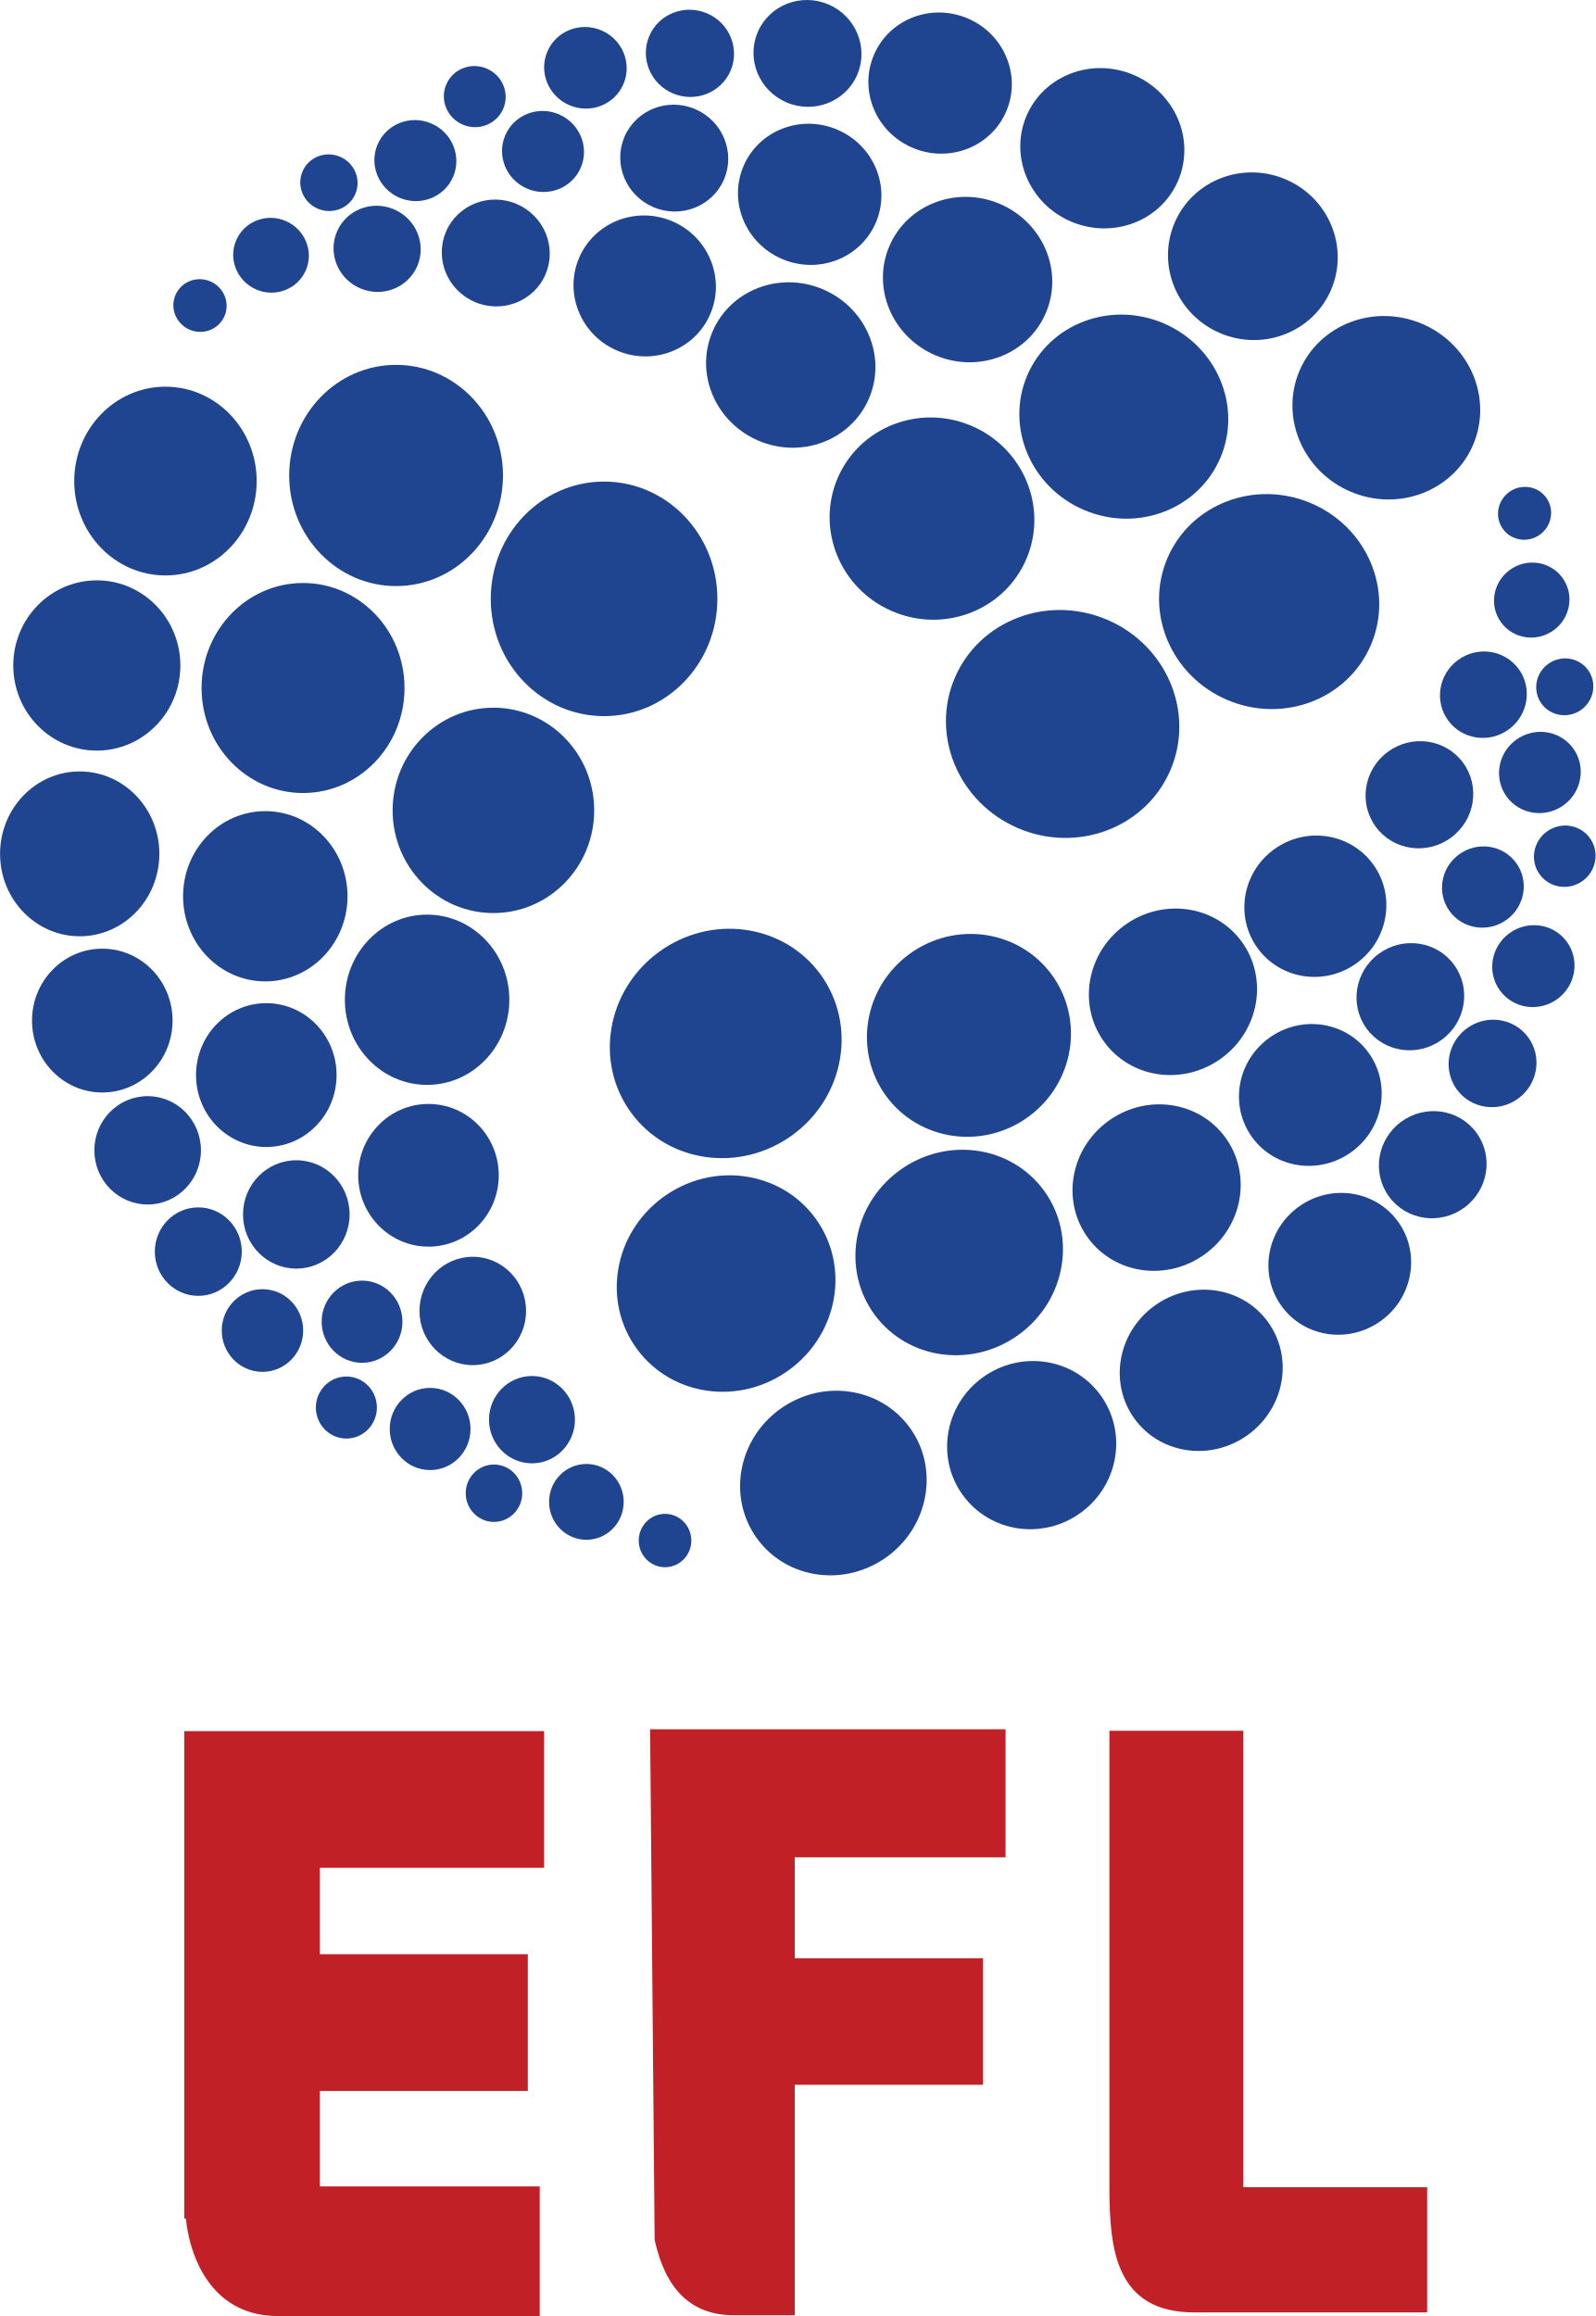
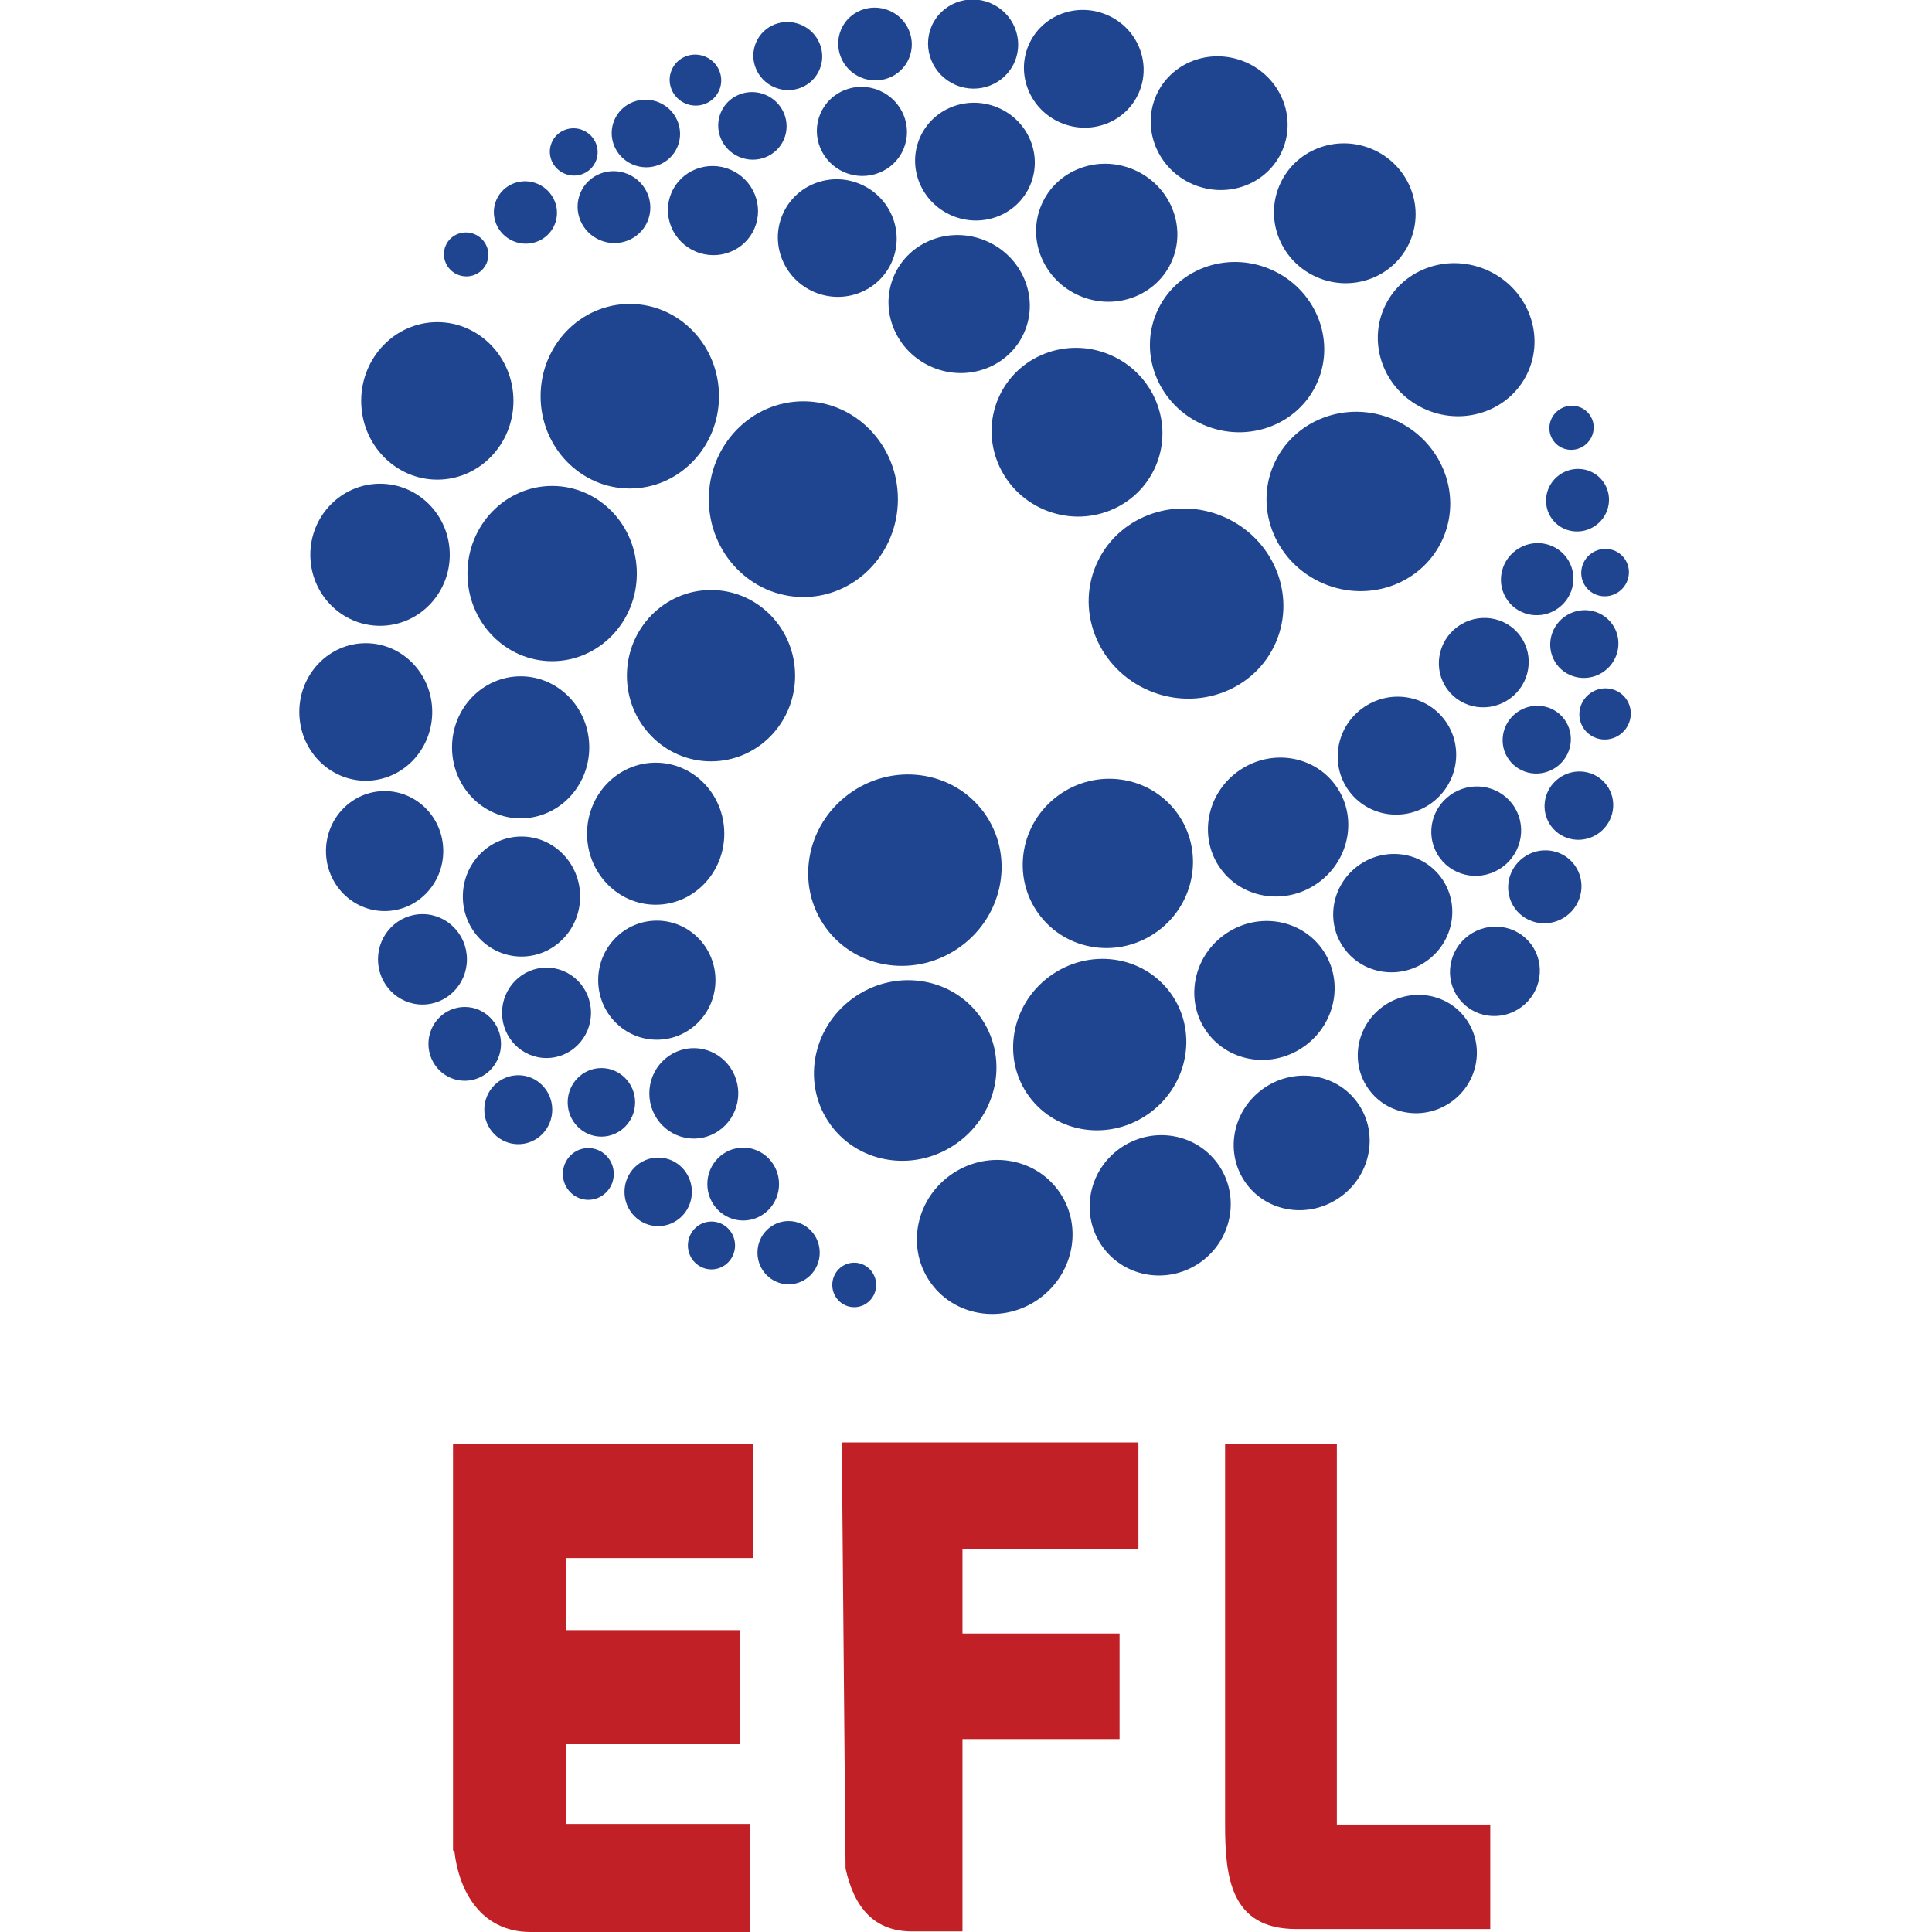
- <svg xmlns="http://www.w3.org/2000/svg" id="Layer_2" data-name="Layer 2" viewBox="0 0 253.63 368.1">
-   <defs>
-     <style>
-       .cls-1 {
-         fill: #1f4490;
-       }
- 
-       .cls-1, .cls-2 {
-         stroke-width: 0px;
-       }
- 
-       .cls-2 {
-         fill: #c12126;
-       }
-     </style>
-   </defs>
-   <g id="Layer_1-2" data-name="Layer 1">
+ <svg xmlns="http://www.w3.org/2000/svg" width="368" height="368" viewBox="0 0 368 368">
+   <g id="Layer1-2">
    <g id="g3297">
      <g id="g3044">
-         <path id="path2995" class="cls-1" d="M40.8,76.46c0,8.28-6.49,15-14.5,15s-14.5-6.72-14.5-15,6.49-15,14.5-15,14.5,6.72,14.5,15Z" />
-         <path id="path2998" class="cls-1" d="M79.95,75.57c0,9.71-7.61,17.58-16.99,17.58s-16.99-7.87-16.99-17.58,7.61-17.58,16.99-17.58,16.99,7.87,16.99,17.58Z" />
-         <path id="path3000" class="cls-1" d="M114.03,95.18c0,10.29-8.06,18.64-18.01,18.64s-18.01-8.34-18.01-18.64,8.06-18.64,18.01-18.64,18.01,8.34,18.01,18.64Z" />
-         <path id="path3002" class="cls-1" d="M64.3,109.35c0,9.22-7.22,16.69-16.13,16.69s-16.13-7.47-16.13-16.69,7.22-16.69,16.13-16.69,16.13,7.47,16.13,16.69Z" />
-         <path id="path3004" class="cls-1" d="M28.67,105.77c0,7.47-5.95,13.53-13.28,13.53s-13.28-6.06-13.28-13.53,5.95-13.53,13.28-13.53,13.28,6.06,13.28,13.53Z" />
-         <path id="path3006" class="cls-1" d="M94.45,128.8c0,9.01-7.17,16.32-16.02,16.32s-16.02-7.31-16.02-16.32,7.17-16.32,16.02-16.32,16.02,7.31,16.02,16.32Z" />
-         <path id="path3008" class="cls-1" d="M25.33,135.71c0,7.24-5.67,13.1-12.66,13.1s-12.66-5.87-12.66-13.1,5.67-13.1,12.66-13.1,12.66,5.87,12.66,13.1Z" />
-         <path id="path3010" class="cls-1" d="M55.24,142.45c0,7.47-5.85,13.53-13.07,13.53s-13.07-6.06-13.07-13.53,5.85-13.53,13.07-13.53,13.07,6.06,13.07,13.53Z" />
-         <path id="path3012" class="cls-1" d="M80.96,158.9c0,7.47-5.85,13.53-13.07,13.53s-13.07-6.06-13.07-13.53,5.85-13.53,13.07-13.53,13.07,6.06,13.07,13.53Z" />
-         <path id="path3014" class="cls-1" d="M79.28,186.8c0,6.27-5,11.34-11.17,11.34s-11.17-5.08-11.17-11.34,5-11.34,11.17-11.34,11.17,5.08,11.17,11.34Z" />
-         <path id="path3016" class="cls-1" d="M53.5,170.87c0,6.31-5,11.43-11.17,11.43s-11.17-5.12-11.17-11.43,5-11.43,11.17-11.43,11.17,5.12,11.17,11.43Z" />
-         <path id="path3018" class="cls-1" d="M27.43,162.21c0,6.31-5,11.43-11.17,11.43s-11.17-5.12-11.17-11.43,5-11.43,11.17-11.43,11.17,5.12,11.17,11.43Z" />
-         <path id="path3020" class="cls-1" d="M31.94,182.83c0,4.75-3.79,8.61-8.47,8.61s-8.47-3.85-8.47-8.61,3.79-8.61,8.47-8.61,8.47,3.85,8.47,8.61Z" />
-         <path id="path3022" class="cls-1" d="M55.57,193.02c0,4.75-3.79,8.61-8.47,8.61s-8.47-3.85-8.47-8.61,3.79-8.61,8.47-8.61,8.47,3.85,8.47,8.61Z" />
-         <path id="path3024" class="cls-1" d="M38.43,198.93c0,3.88-3.09,7.03-6.91,7.03s-6.91-3.15-6.91-7.03,3.09-7.03,6.91-7.03,6.91,3.15,6.91,7.03Z" />
-         <path id="path3026" class="cls-1" d="M48.19,211.47c0,3.63-2.9,6.57-6.47,6.57s-6.47-2.94-6.47-6.57,2.9-6.57,6.47-6.57,6.47,2.94,6.47,6.57Z" />
-         <path id="path3028" class="cls-1" d="M63.97,210.07c0,3.61-2.88,6.53-6.42,6.53s-6.42-2.92-6.42-6.53,2.88-6.53,6.42-6.53,6.42,2.92,6.42,6.53Z" />
-         <path id="path3030" class="cls-1" d="M83.62,208.36c0,4.75-3.79,8.61-8.47,8.61s-8.47-3.85-8.47-8.61,3.79-8.61,8.47-8.61,8.47,3.85,8.47,8.61Z" />
-         <path id="path3032" class="cls-1" d="M74.79,227.12c0,3.61-2.88,6.53-6.42,6.53s-6.42-2.92-6.42-6.53,2.88-6.53,6.42-6.53,6.42,2.92,6.42,6.53Z" />
-         <path id="path3034" class="cls-1" d="M91.39,225.64c0,3.83-3.06,6.94-6.83,6.94s-6.83-3.11-6.83-6.94,3.06-6.94,6.83-6.94,6.83,3.11,6.83,6.94Z" />
-         <path id="path3036" class="cls-1" d="M59.91,223.71c0,2.72-2.17,4.93-4.85,4.93s-4.85-2.21-4.85-4.93,2.17-4.93,4.85-4.93,4.85,2.21,4.85,4.93Z" />
-         <path id="path3038" class="cls-1" d="M83.01,237.33c0,2.52-2.01,4.56-4.49,4.56s-4.49-2.04-4.49-4.56,2.01-4.56,4.49-4.56,4.49,2.04,4.49,4.56Z" />
-         <path id="path3040" class="cls-1" d="M99.14,238.7c0,3.33-2.65,6.03-5.93,6.03s-5.93-2.7-5.93-6.03,2.65-6.02,5.93-6.02,5.93,2.7,5.93,6.02Z" />
-         <path id="path3042" class="cls-1" d="M109.89,244.85c0,2.34-1.87,4.24-4.18,4.24s-4.18-1.9-4.18-4.24,1.87-4.24,4.18-4.24,4.18,1.9,4.18,4.24Z" />
+         <path id="path2995" fill="#1f4490" stroke="none" d="M 97.8 76.36 C 97.8 84.64 91.31 91.36 83.3 91.36 C 75.29 91.36 68.8 84.64 68.8 76.36 C 68.8 68.08 75.29 61.36 83.3 61.36 C 91.31 61.36 97.8 68.08 97.8 76.36 Z" />
+         <path id="path2998" fill="#1f4490" stroke="none" d="M 136.95 75.47 C 136.95 85.18 129.34 93.05 119.96 93.05 C 110.58 93.05 102.97 85.18 102.97 75.47 C 102.97 65.76 110.58 57.89 119.96 57.89 C 129.34 57.89 136.95 65.76 136.95 75.47 Z" />
+         <path id="path3000" fill="#1f4490" stroke="none" d="M 171.03 95.08 C 171.03 105.37 162.97 113.72 153.02 113.72 C 143.07 113.72 135.01 105.38 135.01 95.08 C 135.01 84.78 143.07 76.44 153.02 76.44 C 162.97 76.44 171.03 84.78 171.03 95.08 Z" />
+         <path id="path3002" fill="#1f4490" stroke="none" d="M 121.3 109.25 C 121.3 118.47 114.08 125.94 105.17 125.94 C 96.26 125.94 89.04 118.47 89.04 109.25 C 89.04 100.03 96.26 92.56 105.17 92.56 C 114.08 92.56 121.3 100.03 121.3 109.25 Z" />
+         <path id="path3004" fill="#1f4490" stroke="none" d="M 85.67 105.67 C 85.67 113.14 79.72 119.2 72.39 119.2 C 65.06 119.2 59.11 113.14 59.11 105.67 C 59.11 98.2 65.06 92.14 72.39 92.14 C 79.72 92.14 85.67 98.2 85.67 105.67 Z" />
+         <path id="path3006" fill="#1f4490" stroke="none" d="M 151.45 128.7 C 151.45 137.71 144.28 145.02 135.43 145.02 C 126.58 145.02 119.41 137.71 119.41 128.7 C 119.41 119.69 126.58 112.38 135.43 112.38 C 144.28 112.38 151.45 119.69 151.45 128.7 Z" />
+         <path id="path3008" fill="#1f4490" stroke="none" d="M 82.33 135.61 C 82.33 142.85 76.66 148.71 69.67 148.71 C 62.68 148.71 57.01 142.84 57.01 135.61 C 57.01 128.38 62.68 122.51 69.67 122.51 C 76.66 122.51 82.33 128.38 82.33 135.61 Z" />
+         <path id="path3010" fill="#1f4490" stroke="none" d="M 112.24 142.35 C 112.24 149.82 106.39 155.88 99.17 155.88 C 91.95 155.88 86.1 149.82 86.1 142.35 C 86.1 134.88 91.95 128.82 99.17 128.82 C 106.39 128.82 112.24 134.88 112.24 142.35 Z" />
+         <path id="path3012" fill="#1f4490" stroke="none" d="M 137.96 158.8 C 137.96 166.27 132.11 172.33 124.89 172.33 C 117.67 172.33 111.82 166.27 111.82 158.8 C 111.82 151.33 117.67 145.27 124.89 145.27 C 132.11 145.27 137.96 151.33 137.96 158.8 Z" />
+         <path id="path3014" fill="#1f4490" stroke="none" d="M 136.28 186.7 C 136.28 192.97 131.28 198.04 125.11 198.04 C 118.94 198.04 113.94 192.96 113.94 186.7 C 113.94 180.44 118.94 175.36 125.11 175.36 C 131.28 175.36 136.28 180.44 136.28 186.7 Z" />
+         <path id="path3016" fill="#1f4490" stroke="none" d="M 110.5 170.77 C 110.5 177.08 105.5 182.2 99.33 182.2 C 93.16 182.2 88.16 177.08 88.16 170.77 C 88.16 164.46 93.16 159.34 99.33 159.34 C 105.5 159.34 110.5 164.46 110.5 170.77 Z" />
+         <path id="path3018" fill="#1f4490" stroke="none" d="M 84.43 162.11 C 84.43 168.42 79.43 173.54 73.26 173.54 C 67.09 173.54 62.09 168.42 62.09 162.11 C 62.09 155.8 67.09 150.68 73.26 150.68 C 79.43 150.68 84.43 155.8 84.43 162.11 Z" />
+         <path id="path3020" fill="#1f4490" stroke="none" d="M 88.94 182.73 C 88.94 187.48 85.15 191.34 80.47 191.34 C 75.79 191.34 72 187.49 72 182.73 C 72 177.97 75.79 174.12 80.47 174.12 C 85.15 174.12 88.94 177.97 88.94 182.73 Z" />
+         <path id="path3022" fill="#1f4490" stroke="none" d="M 112.57 192.92 C 112.57 197.67 108.78 201.53 104.1 201.53 C 99.42 201.53 95.63 197.68 95.63 192.92 C 95.63 188.16 99.42 184.31 104.1 184.31 C 108.78 184.31 112.57 188.16 112.57 192.92 Z" />
+         <path id="path3024" fill="#1f4490" stroke="none" d="M 95.43 198.83 C 95.43 202.71 92.34 205.86 88.52 205.86 C 84.7 205.86 81.61 202.71 81.61 198.83 C 81.61 194.95 84.7 191.8 88.52 191.8 C 92.34 191.8 95.43 194.95 95.43 198.83 Z" />
+         <path id="path3026" fill="#1f4490" stroke="none" d="M 105.19 211.37 C 105.19 215 102.29 217.94 98.72 217.94 C 95.15 217.94 92.25 215 92.25 211.37 C 92.25 207.74 95.15 204.8 98.72 204.8 C 102.29 204.8 105.19 207.74 105.19 211.37 Z" />
+         <path id="path3028" fill="#1f4490" stroke="none" d="M 120.97 209.97 C 120.97 213.58 118.09 216.5 114.55 216.5 C 111.01 216.5 108.13 213.58 108.13 209.97 C 108.13 206.36 111.01 203.44 114.55 203.44 C 118.09 203.44 120.97 206.36 120.97 209.97 Z" />
+         <path id="path3030" fill="#1f4490" stroke="none" d="M 140.62 208.26 C 140.62 213.01 136.83 216.87 132.15 216.87 C 127.47 216.87 123.68 213.02 123.68 208.26 C 123.68 203.5 127.47 199.65 132.15 199.65 C 136.83 199.65 140.62 203.5 140.62 208.26 Z" />
+         <path id="path3032" fill="#1f4490" stroke="none" d="M 131.79 227.02 C 131.79 230.63 128.91 233.55 125.37 233.55 C 121.83 233.55 118.95 230.63 118.95 227.02 C 118.95 223.41 121.83 220.49 125.37 220.49 C 128.91 220.49 131.79 223.41 131.79 227.02 Z" />
+         <path id="path3034" fill="#1f4490" stroke="none" d="M 148.39 225.54 C 148.39 229.37 145.33 232.48 141.56 232.48 C 137.79 232.48 134.73 229.37 134.73 225.54 C 134.73 221.71 137.79 218.6 141.56 218.6 C 145.33 218.6 148.39 221.71 148.39 225.54 Z" />
+         <path id="path3036" fill="#1f4490" stroke="none" d="M 116.91 223.61 C 116.91 226.33 114.74 228.54 112.06 228.54 C 109.38 228.54 107.21 226.33 107.21 223.61 C 107.21 220.89 109.38 218.68 112.06 218.68 C 114.74 218.68 116.91 220.89 116.91 223.61 Z" />
+         <path id="path3038" fill="#1f4490" stroke="none" d="M 140.01 237.23 C 140.01 239.75 138 241.79 135.52 241.79 C 133.04 241.79 131.03 239.75 131.03 237.23 C 131.03 234.71 133.04 232.67 135.52 232.67 C 138 232.67 140.01 234.71 140.01 237.23 Z" />
+         <path id="path3040" fill="#1f4490" stroke="none" d="M 156.14 238.6 C 156.14 241.93 153.49 244.63 150.21 244.63 C 146.93 244.63 144.28 241.93 144.28 238.6 C 144.28 235.27 146.93 232.58 150.21 232.58 C 153.49 232.58 156.14 235.28 156.14 238.6 Z" />
+         <path id="path3042" fill="#1f4490" stroke="none" d="M 166.89 244.75 C 166.89 247.09 165.02 248.99 162.71 248.99 C 160.4 248.99 158.53 247.09 158.53 244.75 C 158.53 242.41 160.4 240.51 162.71 240.51 C 165.02 240.51 166.89 242.41 166.89 244.75 Z" />
      </g>
      <g id="g3194">
        <g id="g3168">
-           <path id="path3072" class="cls-1" d="M214.67,78.14c-7.62-3.26-11.24-11.86-8.1-19.23,3.15-7.36,11.87-10.69,19.49-7.44,7.62,3.26,11.24,11.86,8.1,19.23-3.15,7.36-11.87,10.69-19.49,7.44Z" />
-           <path id="path3074" class="cls-1" d="M195.06,111.24c-8.93-3.82-13.18-13.91-9.49-22.53,3.69-8.63,13.92-12.53,22.85-8.72s13.18,13.91,9.49,22.53c-3.69,8.63-13.92,12.53-22.85,8.72Z" />
-           <path id="path3076" class="cls-1" d="M161.83,131.63c-9.46-4.05-13.97-14.74-10.06-23.89,3.91-9.15,14.75-13.28,24.22-9.24s13.97,14.74,10.06,23.89c-3.91,9.15-14.75,13.28-24.22,9.24Z" />
-           <path id="path3078" class="cls-1" d="M172.3,81.05c-8.47-3.62-12.51-13.2-9.01-21.39,3.5-8.19,13.21-11.89,21.68-8.27,8.47,3.62,12.51,13.2,9.01,21.39-3.5,8.19-13.21,11.89-21.68,8.27Z" />
-           <path id="path3080" class="cls-1" d="M193.93,52.94c-6.87-2.94-10.1-10.78-7.22-17.53s10.79-9.83,17.66-6.9c6.87,2.94,10.1,10.78,7.22,17.53-2.88,6.75-10.79,9.83-17.66,6.9Z" />
-           <path id="path3082" class="cls-1" d="M141.85,97.16c-8.29-3.54-12.18-13.01-8.71-21.15,3.48-8.14,13.01-11.86,21.3-8.32,8.29,3.54,12.18,13.01,8.71,21.15-3.48,8.14-13.01,11.86-21.3,8.32Z" />
-           <path id="path3084" class="cls-1" d="M170.24,35.21c-6.65-2.84-9.82-10.36-7.07-16.8,2.75-6.43,10.37-9.34,17.03-6.5s9.82,10.36,7.07,16.8-10.37,9.34-17.03,6.5Z" />
-           <path id="path3086" class="cls-1" d="M148.67,56.46c-6.87-2.94-10.14-10.7-7.3-17.34,2.84-6.64,10.71-9.64,17.57-6.71,6.87,2.94,10.14,10.7,7.3,17.34-2.84,6.64-10.71,9.64-17.57,6.71Z" />
-           <path id="path3088" class="cls-1" d="M120.56,70.04c-6.87-2.94-10.14-10.7-7.3-17.34,2.84-6.64,10.71-9.64,17.57-6.71,6.87,2.94,10.14,10.7,7.3,17.34s-10.71,9.64-17.57,6.71Z" />
-           <path id="path3090" class="cls-1" d="M98.09,55.72c-5.76-2.46-8.46-9.06-6.04-14.73s9.06-8.28,14.82-5.82,8.46,9.06,6.04,14.73c-2.43,5.68-9.06,8.28-14.82,5.82Z" />
-           <path id="path3092" class="cls-1" d="M124.31,41.16c-5.81-2.48-8.55-9.09-6.12-14.77s9.1-8.26,14.91-5.78c5.81,2.48,8.55,9.09,6.12,14.77-2.43,5.68-9.1,8.26-14.91,5.78Z" />
-           <path id="path3094" class="cls-1" d="M145.04,23.48c-5.81-2.48-8.55-9.09-6.12-14.77,2.43-5.68,9.1-8.26,14.91-5.78,5.81,2.48,8.55,9.09,6.12,14.77-2.43,5.68-9.1,8.26-14.91,5.78Z" />
-           <path id="path3096" class="cls-1" d="M125.03,16.28c-4.37-1.87-6.42-6.87-4.59-11.17,1.84-4.3,6.87-6.27,11.24-4.41,4.37,1.87,6.42,6.87,4.59,11.17-1.84,4.3-6.87,6.27-11.24,4.41Z" />
-           <path id="path3098" class="cls-1" d="M103.85,32.92c-4.37-1.87-6.42-6.87-4.59-11.17,1.84-4.3,6.87-6.27,11.24-4.41,4.37,1.87,6.42,6.87,4.59,11.17-1.84,4.3-6.87,6.27-11.24,4.41Z" />
-           <path id="path3100" class="cls-1" d="M106.95,14.84c-3.57-1.52-5.24-5.61-3.74-9.12,1.5-3.51,5.61-5.12,9.18-3.6,3.57,1.52,5.24,5.61,3.74,9.12-1.5,3.51-5.61,5.12-9.18,3.6Z" />
-           <path id="path3102" class="cls-1" d="M90.51,16.72c-3.34-1.43-4.91-5.25-3.5-8.53,1.4-3.29,5.25-4.79,8.59-3.36,3.34,1.43,4.91,5.25,3.5,8.53-1.4,3.29-5.25,4.79-8.59,3.36Z" />
-           <path id="path3104" class="cls-1" d="M83.79,29.98c-3.32-1.42-4.87-5.21-3.48-8.47,1.39-3.26,5.21-4.76,8.53-3.34,3.32,1.42,4.87,5.21,3.48,8.47s-5.21,4.76-8.53,3.34Z" />
-           <path id="path3106" class="cls-1" d="M75.48,48c-4.37-1.87-6.42-6.87-4.59-11.17s6.87-6.27,11.24-4.41c4.37,1.87,6.42,6.87,4.59,11.17s-6.87,6.27-11.24,4.41Z" />
-           <path id="path3108" class="cls-1" d="M63.5,31.43c-3.32-1.42-4.87-5.21-3.48-8.47,1.39-3.26,5.21-4.76,8.53-3.34,3.32,1.42,4.87,5.21,3.48,8.47-1.39,3.26-5.21,4.76-8.53,3.34Z" />
-           <path id="path3110" class="cls-1" d="M57.26,45.83c-3.53-1.51-5.18-5.54-3.7-9.01s5.54-5.06,9.07-3.55c3.53,1.51,5.18,5.54,3.7,9.01-1.48,3.47-5.54,5.06-9.07,3.55Z" />
-           <path id="path3112" class="cls-1" d="M73.56,19.81c-2.5-1.07-3.68-3.93-2.62-6.39,1.05-2.46,3.93-3.59,6.43-2.52,2.5,1.07,3.68,3.93,2.62,6.39s-3.93,3.59-6.43,2.52Z" />
-           <path id="path3114" class="cls-1" d="M50.52,33.17c-2.32-.99-3.41-3.64-2.43-5.92.97-2.28,3.64-3.33,5.96-2.34,2.32.99,3.41,3.64,2.43,5.92-.97,2.28-3.64,3.33-5.96,2.34Z" />
-           <path id="path3116" class="cls-1" d="M40.75,46.02c-3.06-1.31-4.5-4.81-3.21-7.82,1.29-3.01,4.81-4.39,7.87-3.08,3.06,1.31,4.5,4.81,3.21,7.82s-4.81,4.39-7.87,3.08Z" />
-           <path id="path3118" class="cls-1" d="M30.15,52.4c-2.16-.92-3.17-3.39-2.26-5.51.91-2.12,3.39-3.09,5.54-2.17s3.17,3.39,2.26,5.51c-.91,2.12-3.39,3.09-5.54,2.17Z" />
+           <path id="path3072" fill="#1f4490" stroke="none" d="M 271.67 78.04 C 264.05 74.78 260.43 66.18 263.57 58.81 C 266.72 51.45 275.44 48.12 283.06 51.37 C 290.68 54.63 294.3 63.23 291.16 70.6 C 288.01 77.96 279.29 81.29 271.67 78.04 Z" />
+           <path id="path3074" fill="#1f4490" stroke="none" d="M 252.06 111.14 C 243.13 107.32 238.88 97.23 242.57 88.61 C 246.26 79.98 256.49 76.08 265.42 79.89 C 274.35 83.7 278.6 93.8 274.91 102.42 C 271.22 111.05 260.99 114.95 252.06 111.14 Z" />
+           <path id="path3076" fill="#1f4490" stroke="none" d="M 218.83 131.53 C 209.37 127.48 204.86 116.79 208.77 107.64 C 212.68 98.49 223.52 94.36 232.99 98.4 C 242.46 102.44 246.96 113.14 243.05 122.29 C 239.14 131.44 228.3 135.57 218.83 131.53 Z" />
+           <path id="path3078" fill="#1f4490" stroke="none" d="M 229.3 80.95 C 220.83 77.33 216.79 67.75 220.29 59.56 C 223.79 51.37 233.5 47.67 241.97 51.29 C 250.44 54.91 254.48 64.49 250.98 72.68 C 247.48 80.87 237.77 84.57 229.3 80.95 Z" />
+           <path id="path3080" fill="#1f4490" stroke="none" d="M 250.93 52.84 C 244.06 49.9 240.83 42.06 243.71 35.31 C 246.59 28.56 254.5 25.48 261.37 28.41 C 268.24 31.35 271.47 39.19 268.59 45.94 C 265.71 52.69 257.8 55.77 250.93 52.84 Z" />
+           <path id="path3082" fill="#1f4490" stroke="none" d="M 198.85 97.06 C 190.56 93.52 186.67 84.05 190.14 75.91 C 193.62 67.77 203.15 64.05 211.44 67.59 C 219.73 71.13 223.62 80.6 220.15 88.74 C 216.67 96.88 207.14 100.6 198.85 97.06 Z" />
+           <path id="path3084" fill="#1f4490" stroke="none" d="M 227.24 35.11 C 220.59 32.27 217.42 24.75 220.17 18.31 C 222.92 11.88 230.54 8.97 237.2 11.81 C 243.86 14.65 247.02 22.17 244.27 28.61 C 241.52 35.05 233.9 37.95 227.24 35.11 Z" />
+           <path id="path3086" fill="#1f4490" stroke="none" d="M 205.67 56.36 C 198.8 53.42 195.53 45.66 198.37 39.02 C 201.21 32.38 209.08 29.38 215.94 32.31 C 222.81 35.25 226.08 43.01 223.24 49.65 C 220.4 56.29 212.53 59.29 205.67 56.36 Z" />
+           <path id="path3088" fill="#1f4490" stroke="none" d="M 177.56 69.94 C 170.69 67 167.42 59.24 170.26 52.6 C 173.1 45.96 180.97 42.96 187.83 45.89 C 194.7 48.83 197.97 56.59 195.13 63.23 C 192.29 69.87 184.42 72.87 177.56 69.94 Z" />
+           <path id="path3090" fill="#1f4490" stroke="none" d="M 155.09 55.62 C 149.33 53.16 146.63 46.56 149.05 40.89 C 151.47 35.22 158.11 32.61 163.87 35.07 C 169.63 37.53 172.33 44.13 169.91 49.8 C 167.48 55.48 160.85 58.08 155.09 55.62 Z" />
+           <path id="path3092" fill="#1f4490" stroke="none" d="M 181.31 41.06 C 175.5 38.58 172.76 31.97 175.19 26.29 C 177.62 20.61 184.29 18.03 190.1 20.51 C 195.91 22.99 198.65 29.6 196.22 35.28 C 193.79 40.96 187.12 43.54 181.31 41.06 Z" />
+           <path id="path3094" fill="#1f4490" stroke="none" d="M 202.04 23.38 C 196.23 20.9 193.49 14.29 195.92 8.61 C 198.35 2.93 205.02 0.35 210.83 2.83 C 216.64 5.31 219.38 11.92 216.95 17.6 C 214.52 23.28 207.85 25.86 202.04 23.38 Z" />
+           <path id="path3096" fill="#1f4490" stroke="none" d="M 182.03 16.18 C 177.66 14.31 175.61 9.31 177.44 5.01 C 179.28 0.71 184.31 -1.26 188.68 0.6 C 193.05 2.47 195.1 7.47 193.27 11.77 C 191.43 16.07 186.4 18.04 182.03 16.18 Z" />
+           <path id="path3098" fill="#1f4490" stroke="none" d="M 160.85 32.82 C 156.48 30.95 154.43 25.95 156.26 21.65 C 158.1 17.35 163.13 15.38 167.5 17.24 C 171.87 19.11 173.92 24.11 172.09 28.41 C 170.25 32.71 165.22 34.68 160.85 32.82 Z" />
+           <path id="path3100" fill="#1f4490" stroke="none" d="M 163.95 14.74 C 160.38 13.22 158.71 9.13 160.21 5.62 C 161.71 2.11 165.82 0.5 169.39 2.02 C 172.96 3.54 174.63 7.63 173.13 11.14 C 171.63 14.65 167.52 16.26 163.95 14.74 Z" />
+           <path id="path3102" fill="#1f4490" stroke="none" d="M 147.51 16.62 C 144.17 15.19 142.6 11.37 144.01 8.09 C 145.41 4.8 149.26 3.3 152.6 4.73 C 155.94 6.16 157.51 9.98 156.1 13.26 C 154.7 16.55 150.85 18.05 147.51 16.62 Z" />
+           <path id="path3104" fill="#1f4490" stroke="none" d="M 140.79 29.88 C 137.47 28.46 135.92 24.67 137.31 21.41 C 138.7 18.15 142.52 16.65 145.84 18.07 C 149.16 19.49 150.71 23.28 149.32 26.54 C 147.93 29.8 144.11 31.3 140.79 29.88 Z" />
+           <path id="path3106" fill="#1f4490" stroke="none" d="M 132.48 47.9 C 128.11 46.03 126.06 41.03 127.89 36.73 C 129.72 32.43 134.76 30.46 139.13 32.32 C 143.5 34.19 145.55 39.19 143.72 43.49 C 141.89 47.79 136.85 49.76 132.48 47.9 Z" />
+           <path id="path3108" fill="#1f4490" stroke="none" d="M 120.5 31.33 C 117.18 29.91 115.63 26.12 117.02 22.86 C 118.41 19.6 122.23 18.1 125.55 19.52 C 128.87 20.94 130.42 24.73 129.03 27.99 C 127.64 31.25 123.82 32.75 120.5 31.33 Z" />
+           <path id="path3110" fill="#1f4490" stroke="none" d="M 114.26 45.73 C 110.73 44.22 109.08 40.19 110.56 36.72 C 112.04 33.25 116.1 31.66 119.63 33.17 C 123.16 34.68 124.81 38.71 123.33 42.18 C 121.85 45.65 117.79 47.24 114.26 45.73 Z" />
+           <path id="path3112" fill="#1f4490" stroke="none" d="M 130.56 19.71 C 128.06 18.64 126.88 15.78 127.94 13.32 C 128.99 10.86 131.87 9.73 134.37 10.8 C 136.87 11.87 138.05 14.73 136.99 17.19 C 135.93 19.65 133.06 20.78 130.56 19.71 Z" />
+           <path id="path3114" fill="#1f4490" stroke="none" d="M 107.52 33.07 C 105.2 32.08 104.11 29.43 105.09 27.15 C 106.06 24.87 108.73 23.82 111.05 24.81 C 113.37 25.8 114.46 28.45 113.48 30.73 C 112.51 33.01 109.84 34.06 107.52 33.07 Z" />
+           <path id="path3116" fill="#1f4490" stroke="none" d="M 97.75 45.92 C 94.69 44.61 93.25 41.11 94.54 38.1 C 95.83 35.09 99.35 33.71 102.41 35.02 C 105.47 36.33 106.91 39.83 105.62 42.84 C 104.33 45.85 100.81 47.23 97.75 45.92 Z" />
+           <path id="path3118" fill="#1f4490" stroke="none" d="M 87.15 52.3 C 84.99 51.38 83.98 48.91 84.89 46.79 C 85.8 44.67 88.28 43.7 90.43 44.62 C 92.58 45.54 93.6 48.01 92.69 50.13 C 91.78 52.25 89.3 53.22 87.15 52.3 Z" />
        </g>
      </g>
      <g id="g3221">
        <g id="g3223">
-           <path id="path3225" class="cls-1" d="M123.89,224.03c6.68-4.9,15.93-3.65,20.67,2.8,4.74,6.45,3.17,15.66-3.51,20.56-6.68,4.9-15.93,3.65-20.67-2.8-4.74-6.45-3.17-15.66,3.51-20.56Z" />
-           <path id="path3227" class="cls-1" d="M105.36,190.31c7.83-5.75,18.67-4.28,24.23,3.29,5.56,7.56,3.72,18.35-4.11,24.1-7.83,5.75-18.67,4.28-24.23-3.29-5.56-7.56-3.72-18.35,4.11-24.1Z" />
-           <path id="path3229" class="cls-1" d="M104.7,151.33c8.3-6.09,19.79-4.53,25.68,3.48,5.89,8.02,3.94,19.46-4.36,25.55s-19.79,4.53-25.68-3.48c-5.89-8.02-3.94-19.46,4.36-25.55Z" />
-           <path id="path3231" class="cls-1" d="M142.92,186.07c7.43-5.46,17.72-4.06,23,3.12,5.27,7.18,3.53,17.42-3.9,22.88-7.43,5.46-17.72,4.06-23-3.12-5.27-7.18-3.53-17.42,3.9-22.88Z" />
-           <path id="path3233" class="cls-1" d="M156.13,218.98c6.02-4.42,14.42-3.21,18.76,2.7s2.98,14.29-3.04,18.71c-6.02,4.42-14.42,3.21-18.76-2.7-4.34-5.91-2.98-14.29,3.04-18.71Z" />
-           <path id="path3235" class="cls-1" d="M144.53,151.65c7.26-5.33,17.4-3.88,22.64,3.25,5.24,7.13,3.6,17.24-3.66,22.57-7.26,5.33-17.4,3.88-22.64-3.25-5.24-7.13-3.6-17.24,3.66-22.57Z" />
-           <path id="path3237" class="cls-1" d="M183.44,207.59c5.83-4.28,13.92-3.19,18.06,2.45,4.14,5.64,2.77,13.68-3.06,17.96-5.83,4.28-13.92,3.19-18.06-2.45s-2.77-13.68,3.06-17.96Z" />
-           <path id="path3239" class="cls-1" d="M176.11,178.22c6.02-4.42,14.37-3.29,18.64,2.53,4.27,5.82,2.86,14.12-3.16,18.54-6.02,4.42-14.37,3.29-18.64-2.53-4.27-5.82-2.86-14.12,3.16-18.54Z" />
-           <path id="path3241" class="cls-1" d="M178.71,147.1c6.02-4.42,14.37-3.29,18.64,2.53,4.27,5.82,2.86,14.12-3.16,18.54-6.02,4.42-14.37,3.29-18.64-2.53s-2.86-14.12,3.16-18.54Z" />
-           <path id="path3243" class="cls-1" d="M202.47,135.03c5.05-3.71,12.1-2.68,15.76,2.29,3.65,4.97,2.52,12.01-2.53,15.72-5.05,3.71-12.1,2.68-15.76-2.29-3.65-4.97-2.52-12.01,2.53-15.72Z" />
-           <path id="path3245" class="cls-1" d="M201.67,165.02c5.09-3.74,12.18-2.74,15.83,2.24s2.49,12.04-2.6,15.78c-5.09,3.74-12.18,2.74-15.83-2.24-3.65-4.97-2.49-12.04,2.6-15.78Z" />
-           <path id="path3247" class="cls-1" d="M206.35,191.86c5.09-3.74,12.18-2.74,15.83,2.24,3.65,4.97,2.49,12.04-2.6,15.78-5.09,3.74-12.18,2.74-15.83-2.24-3.65-4.97-2.49-12.04,2.6-15.78Z" />
-           <path id="path3249" class="cls-1" d="M222.73,178.29c3.83-2.81,9.18-2.04,11.95,1.73,2.77,3.77,1.91,9.11-1.92,11.92-3.83,2.81-9.18,2.04-11.95-1.73-2.77-3.77-1.91-9.11,1.92-11.92Z" />
-           <path id="path3251" class="cls-1" d="M219.17,151.59c3.83-2.81,9.18-2.04,11.95,1.73,2.77,3.77,1.91,9.11-1.92,11.92-3.83,2.81-9.18,2.04-11.95-1.73-2.77-3.77-1.91-9.11,1.92-11.92Z" />
-           <path id="path3253" class="cls-1" d="M233.16,163.45c3.13-2.3,7.49-1.66,9.75,1.41,2.26,3.08,1.56,7.43-1.57,9.73-3.13,2.3-7.49,1.66-9.75-1.41-2.26-3.08-1.56-7.43,1.57-9.73Z" />
-           <path id="path3255" class="cls-1" d="M239.91,148.34c2.93-2.15,7.01-1.56,9.13,1.32,2.12,2.88,1.46,6.96-1.47,9.11-2.93,2.15-7.01,1.56-9.13-1.32-2.12-2.88-1.46-6.96,1.47-9.11Z" />
-           <path id="path3257" class="cls-1" d="M231.91,135.81c2.91-2.13,6.96-1.55,9.07,1.31,2.1,2.86,1.45,6.91-1.46,9.04-2.91,2.13-6.96,1.55-9.07-1.31s-1.45-6.91,1.46-9.04Z" />
-           <path id="path3259" class="cls-1" d="M220.61,119.49c3.83-2.81,9.18-2.04,11.95,1.73s1.91,9.11-1.92,11.92c-3.83,2.81-9.18,2.04-11.95-1.73s-1.91-9.11,1.92-11.92Z" />
-           <path id="path3261" class="cls-1" d="M240.97,117.6c2.91-2.13,6.96-1.55,9.07,1.31,2.1,2.86,1.45,6.91-1.46,9.04-2.91,2.13-6.96,1.55-9.07-1.31-2.1-2.86-1.45-6.91,1.46-9.04Z" />
-           <path id="path3263" class="cls-1" d="M231.75,104.91c3.09-2.27,7.4-1.64,9.64,1.4,2.23,3.04,1.54,7.34-1.55,9.61-3.09,2.27-7.4,1.64-9.64-1.4-2.23-3.04-1.54-7.34,1.55-9.61Z" />
-           <path id="path3265" class="cls-1" d="M245.86,132.18c2.19-1.61,5.25-1.17,6.84.99,1.58,2.16,1.09,5.21-1.1,6.82-2.19,1.61-5.25,1.17-6.84-.99s-1.09-5.21,1.1-6.82Z" />
-           <path id="path3267" class="cls-1" d="M246.07,105.54c2.03-1.49,4.87-1.08,6.34.92,1.47,2,1.01,4.83-1.02,6.32-2.03,1.49-4.87,1.08-6.34-.92-1.47-2-1.01-4.83,1.02-6.32Z" />
-           <path id="path3269" class="cls-1" d="M239.97,90.6c2.68-1.97,6.43-1.43,8.37,1.21,1.94,2.64,1.34,6.37-1.35,8.34-2.68,1.97-6.43,1.43-8.37-1.21s-1.34-6.37,1.35-8.34Z" />
-           <path id="path3271" class="cls-1" d="M239.87,78.22c1.89-1.39,4.53-1.01,5.89.85,1.37,1.86.94,4.49-.95,5.88s-4.53,1.01-5.89-.85c-1.37-1.86-.94-4.49.95-5.88Z" />
+           <path id="path3225" fill="#1f4490" stroke="none" d="M 180.89 223.93 C 187.57 219.03 196.82 220.28 201.56 226.73 C 206.3 233.18 204.73 242.39 198.05 247.29 C 191.37 252.19 182.12 250.94 177.38 244.49 C 172.64 238.04 174.21 228.83 180.89 223.93 Z" />
+           <path id="path3227" fill="#1f4490" stroke="none" d="M 162.36 190.21 C 170.19 184.46 181.03 185.93 186.59 193.5 C 192.15 201.06 190.31 211.85 182.48 217.6 C 174.65 223.35 163.81 221.88 158.25 214.31 C 152.69 206.75 154.53 195.96 162.36 190.21 Z" />
+           <path id="path3229" fill="#1f4490" stroke="none" d="M 161.7 151.23 C 170 145.14 181.49 146.7 187.38 154.71 C 193.27 162.73 191.32 174.17 183.02 180.26 C 174.72 186.35 163.23 184.79 157.34 176.78 C 151.45 168.76 153.4 157.32 161.7 151.23 Z" />
+           <path id="path3231" fill="#1f4490" stroke="none" d="M 199.92 185.97 C 207.35 180.51 217.64 181.91 222.92 189.09 C 228.19 196.27 226.45 206.51 219.02 211.97 C 211.59 217.43 201.3 216.03 196.02 208.85 C 190.75 201.67 192.49 191.43 199.92 185.97 Z" />
+           <path id="path3233" fill="#1f4490" stroke="none" d="M 213.13 218.88 C 219.15 214.46 227.55 215.67 231.89 221.58 C 236.23 227.49 234.87 235.87 228.85 240.29 C 222.83 244.71 214.43 243.5 210.09 237.59 C 205.75 231.68 207.11 223.3 213.13 218.88 Z" />
+           <path id="path3235" fill="#1f4490" stroke="none" d="M 201.53 151.55 C 208.79 146.22 218.93 147.67 224.17 154.8 C 229.41 161.93 227.77 172.04 220.51 177.37 C 213.25 182.7 203.11 181.25 197.87 174.12 C 192.63 166.99 194.27 156.88 201.53 151.55 Z" />
+           <path id="path3237" fill="#1f4490" stroke="none" d="M 240.44 207.49 C 246.27 203.21 254.36 204.3 258.5 209.94 C 262.64 215.58 261.27 223.62 255.44 227.9 C 249.61 232.18 241.52 231.09 237.38 225.45 C 233.24 219.81 234.61 211.77 240.44 207.49 Z" />
+           <path id="path3239" fill="#1f4490" stroke="none" d="M 233.11 178.12 C 239.13 173.7 247.48 174.83 251.75 180.65 C 256.02 186.47 254.61 194.77 248.59 199.19 C 242.57 203.61 234.22 202.48 229.95 196.66 C 225.68 190.84 227.09 182.54 233.11 178.12 Z" />
+           <path id="path3241" fill="#1f4490" stroke="none" d="M 235.71 147 C 241.73 142.58 250.08 143.71 254.35 149.53 C 258.62 155.35 257.21 163.65 251.19 168.07 C 245.17 172.49 236.82 171.36 232.55 165.54 C 228.28 159.72 229.69 151.42 235.71 147 Z" />
+           <path id="path3243" fill="#1f4490" stroke="none" d="M 259.47 134.93 C 264.52 131.22 271.57 132.25 275.23 137.22 C 278.88 142.19 277.75 149.23 272.7 152.94 C 267.65 156.65 260.6 155.62 256.94 150.65 C 253.29 145.68 254.42 138.64 259.47 134.93 Z" />
+           <path id="path3245" fill="#1f4490" stroke="none" d="M 258.67 164.92 C 263.76 161.18 270.85 162.18 274.5 167.16 C 278.15 172.14 276.99 179.2 271.9 182.94 C 266.81 186.68 259.72 185.68 256.07 180.7 C 252.42 175.73 253.58 168.66 258.67 164.92 Z" />
+           <path id="path3247" fill="#1f4490" stroke="none" d="M 263.35 191.76 C 268.44 188.02 275.53 189.02 279.18 194 C 282.83 198.97 281.67 206.04 276.58 209.78 C 271.49 213.52 264.4 212.52 260.75 207.54 C 257.1 202.57 258.26 195.5 263.35 191.76 Z" />
+           <path id="path3249" fill="#1f4490" stroke="none" d="M 279.73 178.19 C 283.56 175.38 288.91 176.15 291.68 179.92 C 294.45 183.69 293.59 189.03 289.76 191.84 C 285.93 194.65 280.58 193.88 277.81 190.11 C 275.04 186.34 275.9 181 279.73 178.19 Z" />
+           <path id="path3251" fill="#1f4490" stroke="none" d="M 276.17 151.49 C 280 148.68 285.35 149.45 288.12 153.22 C 290.89 156.99 290.03 162.33 286.2 165.14 C 282.37 167.95 277.02 167.18 274.25 163.41 C 271.48 159.64 272.34 154.3 276.17 151.49 Z" />
+           <path id="path3253" fill="#1f4490" stroke="none" d="M 290.16 163.35 C 293.29 161.05 297.65 161.69 299.91 164.76 C 302.17 167.84 301.47 172.19 298.34 174.49 C 295.21 176.79 290.85 176.15 288.59 173.08 C 286.33 170 287.03 165.65 290.16 163.35 Z" />
+           <path id="path3255" fill="#1f4490" stroke="none" d="M 296.91 148.24 C 299.84 146.09 303.92 146.68 306.04 149.56 C 308.16 152.44 307.5 156.52 304.57 158.67 C 301.64 160.82 297.56 160.23 295.44 157.35 C 293.32 154.47 293.98 150.39 296.91 148.24 Z" />
+           <path id="path3257" fill="#1f4490" stroke="none" d="M 288.91 135.71 C 291.82 133.58 295.87 134.16 297.98 137.02 C 300.08 139.88 299.43 143.93 296.52 146.06 C 293.61 148.19 289.56 147.61 287.45 144.75 C 285.34 141.89 286 137.84 288.91 135.71 Z" />
+           <path id="path3259" fill="#1f4490" stroke="none" d="M 277.61 119.39 C 281.44 116.58 286.79 117.35 289.56 121.12 C 292.33 124.89 291.47 130.23 287.64 133.04 C 283.81 135.85 278.46 135.08 275.69 131.31 C 272.92 127.54 273.78 122.2 277.61 119.39 Z" />
+           <path id="path3261" fill="#1f4490" stroke="none" d="M 297.97 117.5 C 300.88 115.37 304.93 115.95 307.04 118.81 C 309.14 121.67 308.49 125.72 305.58 127.85 C 302.67 129.98 298.62 129.4 296.51 126.54 C 294.41 123.68 295.06 119.63 297.97 117.5 Z" />
+           <path id="path3263" fill="#1f4490" stroke="none" d="M 288.75 104.81 C 291.84 102.54 296.15 103.17 298.39 106.21 C 300.62 109.25 299.93 113.55 296.84 115.82 C 293.75 118.09 289.44 117.46 287.2 114.42 C 284.97 111.38 285.66 107.08 288.75 104.81 Z" />
+           <path id="path3265" fill="#1f4490" stroke="none" d="M 302.86 132.08 C 305.05 130.47 308.11 130.91 309.7 133.07 C 311.28 135.23 310.79 138.28 308.6 139.89 C 306.41 141.5 303.35 141.06 301.76 138.9 C 300.17 136.74 300.67 133.69 302.86 132.08 Z" />
+           <path id="path3267" fill="#1f4490" stroke="none" d="M 303.07 105.44 C 305.1 103.95 307.94 104.36 309.41 106.36 C 310.88 108.36 310.42 111.19 308.39 112.68 C 306.36 114.17 303.52 113.76 302.05 111.76 C 300.58 109.76 301.04 106.93 303.07 105.44 Z" />
+           <path id="path3269" fill="#1f4490" stroke="none" d="M 296.97 90.5 C 299.65 88.53 303.4 89.07 305.34 91.71 C 307.28 94.35 306.68 98.08 303.99 100.05 C 301.31 102.02 297.56 101.48 295.62 98.84 C 293.68 96.2 294.28 92.47 296.97 90.5 Z" />
+           <path id="path3271" fill="#1f4490" stroke="none" d="M 296.87 78.12 C 298.76 76.73 301.4 77.11 302.76 78.97 C 304.13 80.83 303.7 83.46 301.81 84.85 C 299.92 86.24 297.28 85.86 295.92 84 C 294.55 82.14 294.98 79.51 296.87 78.12 Z" />
        </g>
      </g>
-       <path id="rect3275" class="cls-2" d="M29.29,275.14v77.47h.25c.81,7.47,4.93,15.49,14.54,15.49h41.71v-20.59h-34.95v-15.18h33.06v-21.73h-33.06v-13.73h35.65v-21.73H29.29Z" />
-       <path id="path3289" class="cls-2" d="M104.06,356.01c1.66,7.52,5.53,12.1,12.93,11.97h9.34v-36.63h29.92v-20.11h-29.92v-16.04h33.51v-20.35h-56.5l.72,81.15Z" />
-       <path id="rect3291" class="cls-2" d="M176.35,275.08v72.55c0,9.93,1.01,19.9,13.51,19.9h37v-19.9h-29.22v-72.55h-21.29Z" />
+       <path id="rect3275" fill="#c12126" stroke="none" d="M 86.29 275.04 L 86.29 352.51 L 86.54 352.51 C 87.35 359.98 91.47 368 101.08 368 L 142.79 368 L 142.79 347.41 L 107.84 347.41 L 107.84 332.23 L 140.9 332.23 L 140.9 310.5 L 107.84 310.5 L 107.84 296.77 L 143.49 296.77 L 143.49 275.04 L 86.29 275.04 Z" />
+       <path id="path3289" fill="#c12126" stroke="none" d="M 161.06 355.91 C 162.72 363.43 166.59 368.01 173.99 367.88 L 183.33 367.88 L 183.33 331.25 L 213.25 331.25 L 213.25 311.14 L 183.33 311.14 L 183.33 295.1 L 216.84 295.1 L 216.84 274.75 L 160.34 274.75 L 161.06 355.9 Z" />
+       <path id="rect3291" fill="#c12126" stroke="none" d="M 233.35 274.98 L 233.35 347.53 C 233.35 357.46 234.36 367.43 246.86 367.43 L 283.86 367.43 L 283.86 347.53 L 254.64 347.53 L 254.64 274.98 L 233.35 274.98 Z" />
    </g>
  </g>
</svg>
